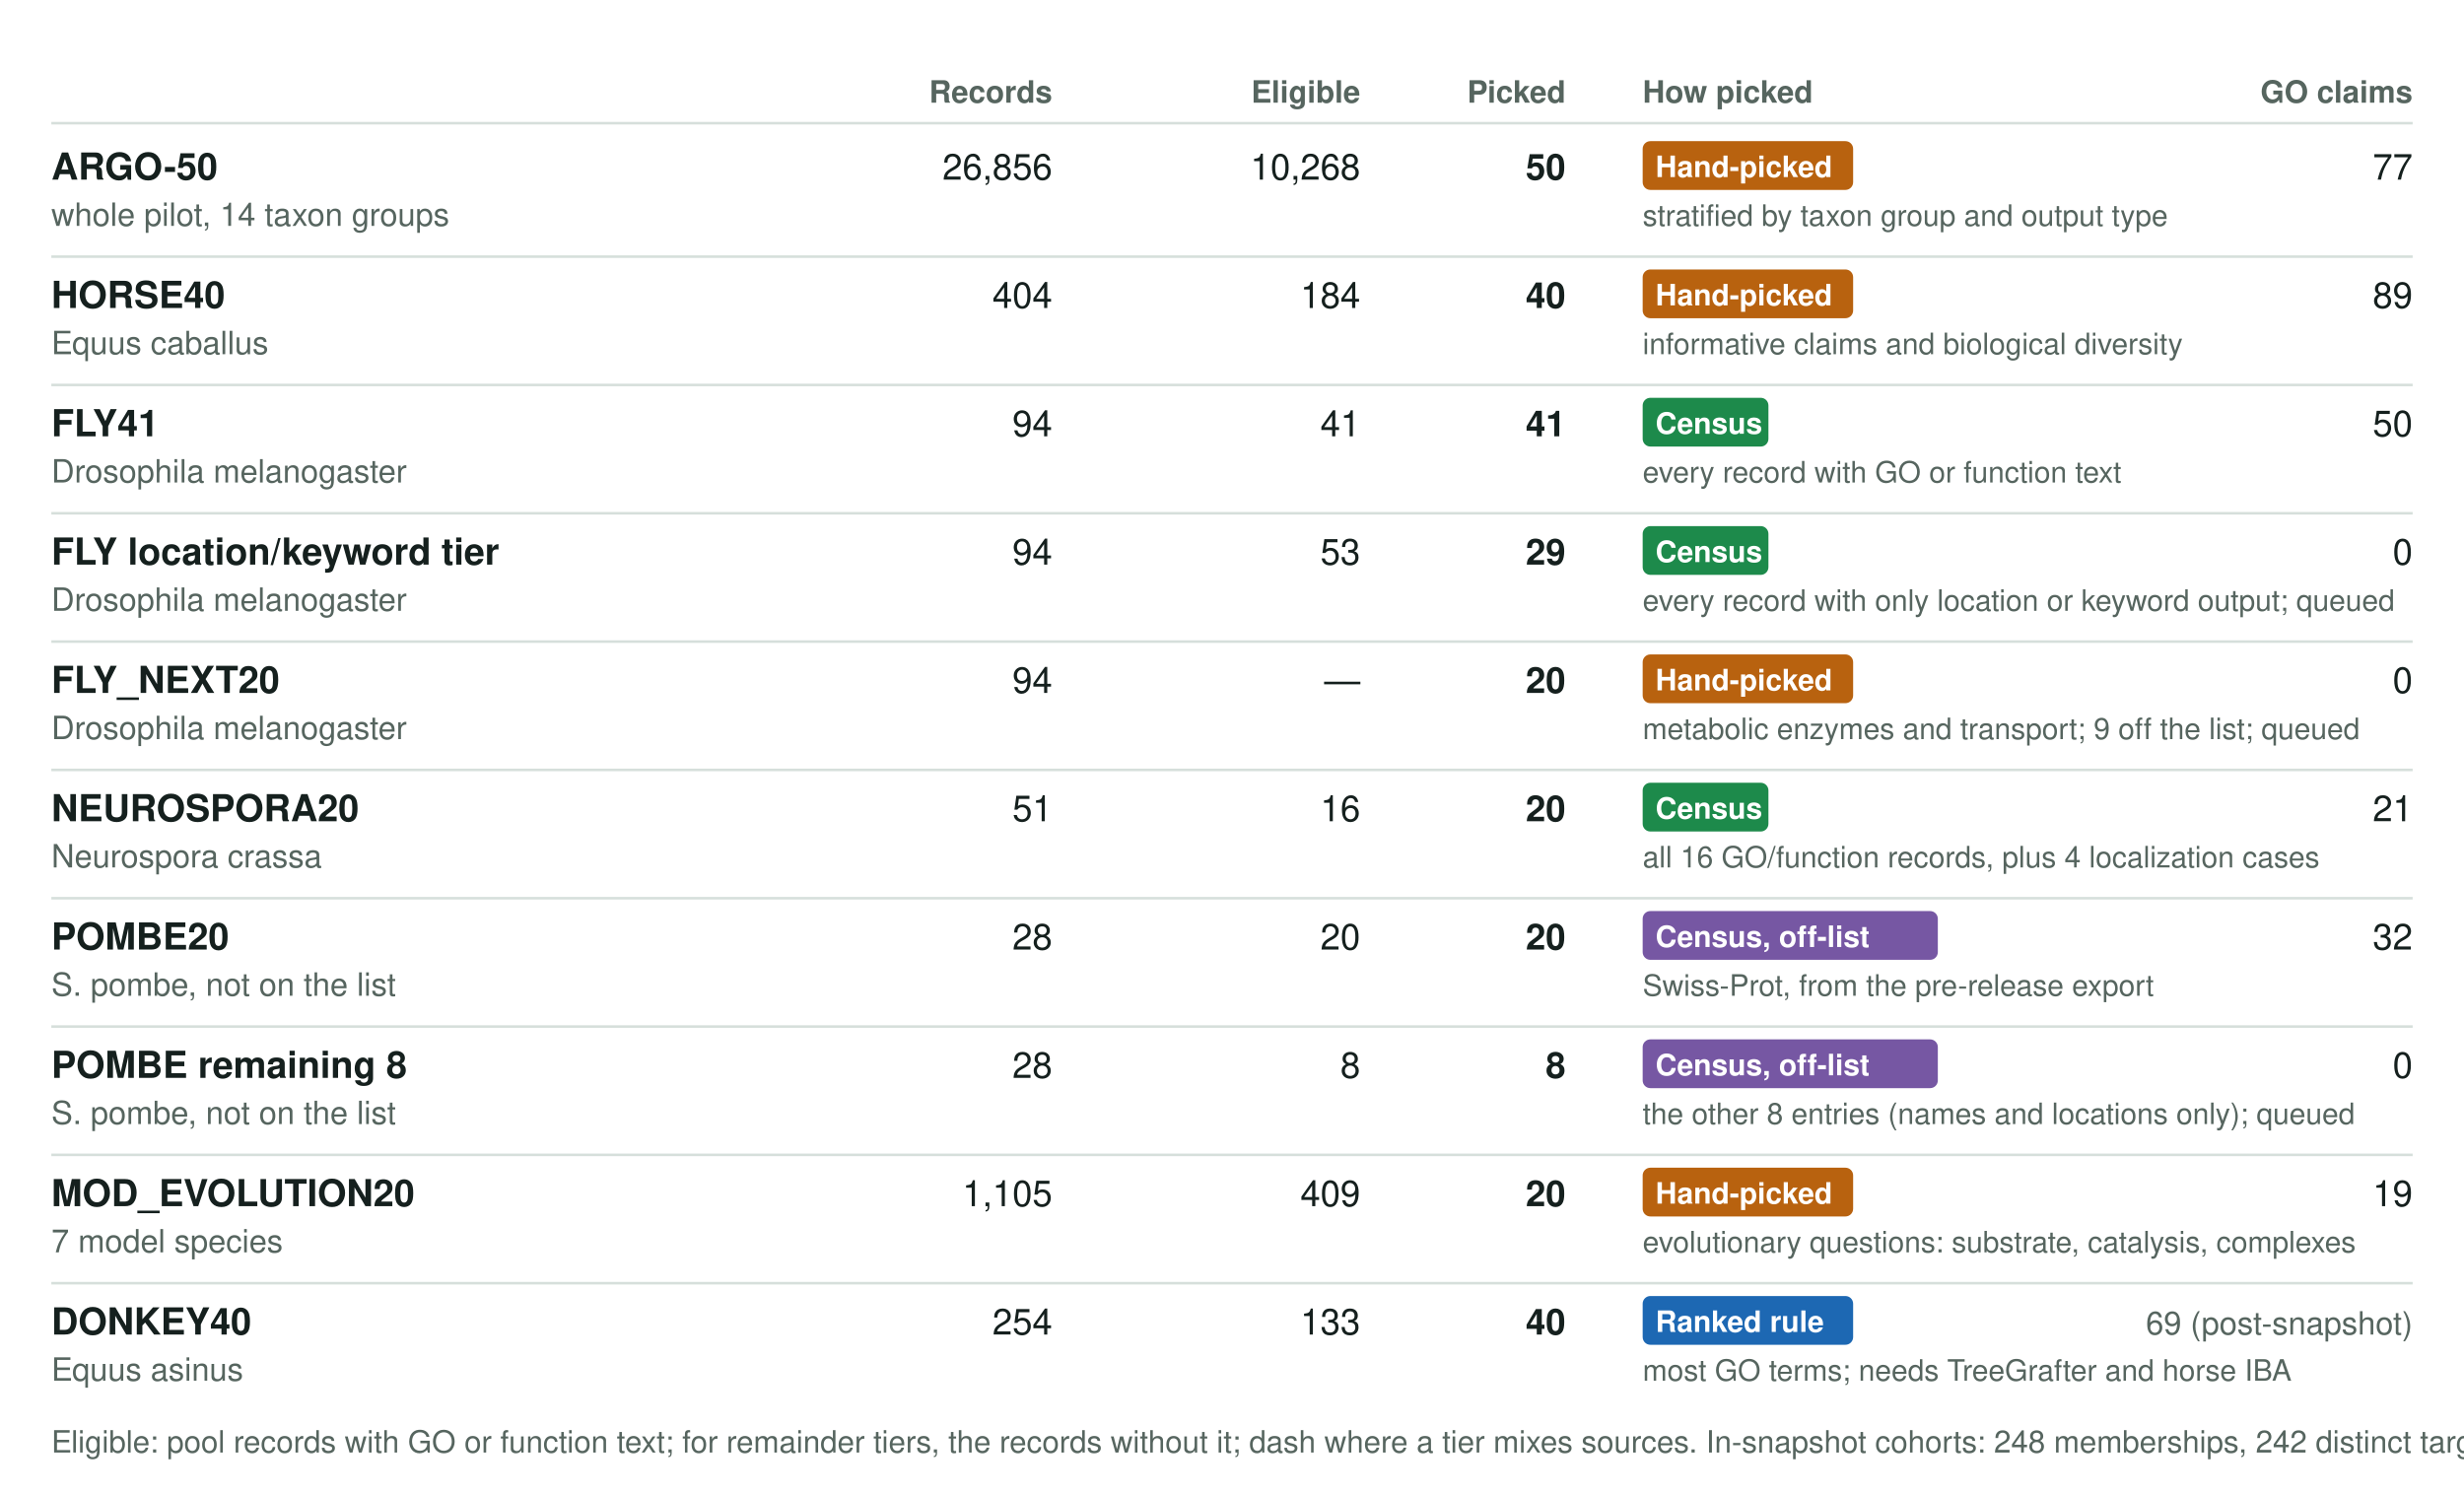
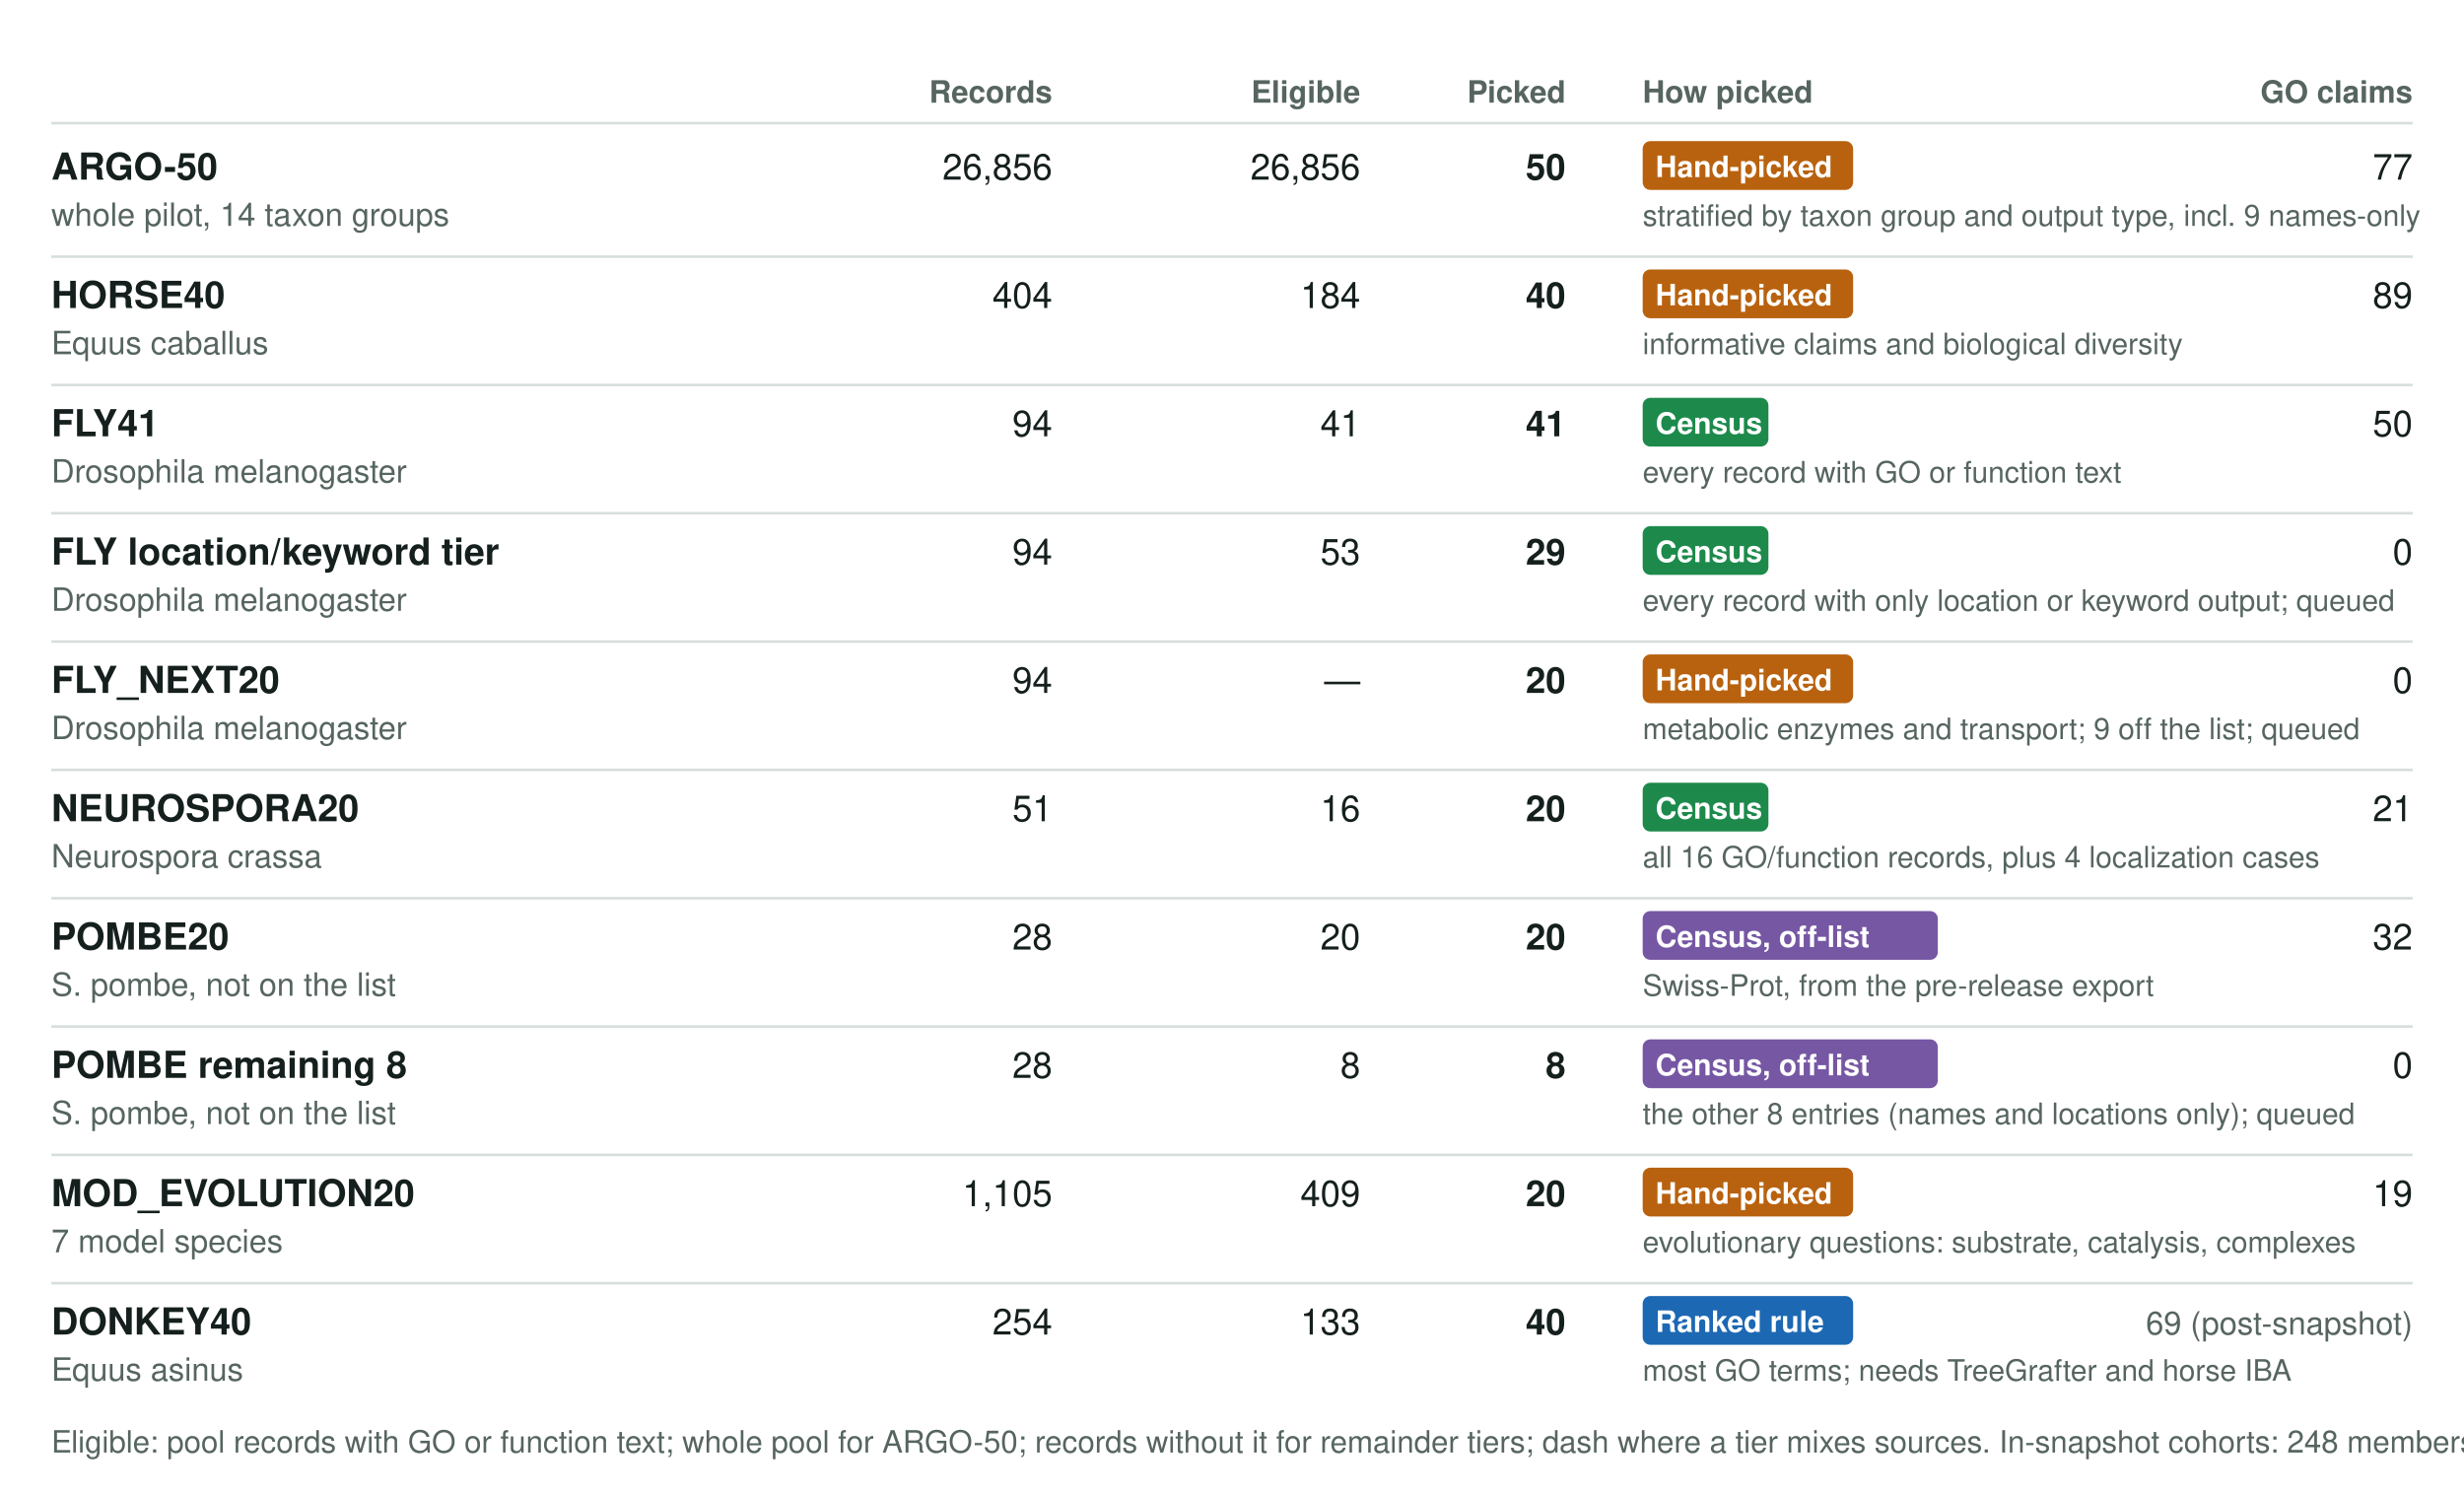
<svg xmlns="http://www.w3.org/2000/svg" viewBox="0 0 960 582" width="960" height="582" role="img" aria-label="Selection method and size of each ProtNLM2 benchmark cohort">
  <style>
.t { fill: var(--fig-ink, #15201e); font-family: "Source Sans 3", system-ui, -apple-system, Helvetica, Arial, sans-serif; }
.m { fill: var(--muted, #56655f); }
.b { font-weight: 600; }
.num { font-variant-numeric: tabular-nums; }
.box { fill: var(--fig-fill, #e8f1ee); stroke: var(--fig-line, #8fa39c); stroke-width: 1.2; }
.ours { fill: var(--accent, #0e6b66); }
.ours-t { fill: var(--surface, #ffffff); }
.link { fill: var(--fig-fill, #e8f1ee); opacity: .55; }
.rule { stroke: var(--rule, #d6dfdb); stroke-width: 1; fill: none; }
.brk { stroke: var(--fig-line, #8fa39c); stroke-width: 1.5; fill: none; }
.brk-ours { stroke: var(--accent, #0e6b66); stroke-width: 2; fill: none; }
.acc { fill: var(--accent, #0e6b66); }
.census { fill: var(--accept, #1d8a4b); }
.hand { fill: var(--modify, #b8620f); }
.rule-c { fill: var(--new, #1d68b3); }
.off { fill: var(--over, #7657a3); }
.chip-t { fill: var(--surface, #ffffff); font-weight: 600; }
.c-COR { fill: var(--accept, #1d8a4b); } .c-CNN { fill: var(--keep, #4f7c3a); }
.c-LSP { fill: var(--accent, #0e6b66); } .c-UNC { fill: var(--undecided, #6b6f76); }
.c-NPI { fill: var(--remove, #bd3a30); } .c-PLI { fill: var(--over, #7657a3); }
.c-REP { fill: var(--modify, #b8620f); }
</style>
  <text x="410.0" y="40.0" class="t m b" font-size="12" text-anchor="end">Records</text>
  <text x="530.0" y="40.0" class="t m b" font-size="12" text-anchor="end">Eligible</text>
  <text x="610.0" y="40.0" class="t m b" font-size="12" text-anchor="end">Picked</text>
  <text x="640.0" y="40.0" class="t m b" font-size="12" text-anchor="start">How picked</text>
  <text x="940.0" y="40.0" class="t m b" font-size="12" text-anchor="end">GO claims</text>
  <line class="rule" x1="20" y1="48" x2="940" y2="48" />
  <text x="20.0" y="70.0" class="t b" font-size="14.5" text-anchor="start">ARGO-50</text>
  <text x="20.0" y="88.0" class="t m" font-size="12.5" text-anchor="start">whole pilot, 14 taxon groups</text>
  <text x="410.0" y="70.0" class="t num" font-size="14" text-anchor="end">26,856</text>
-   <text x="530.0" y="70.0" class="t num" font-size="14" text-anchor="end">10,268</text>
+   <text x="530.0" y="70.0" class="t num" font-size="14" text-anchor="end">26,856</text>
  <text x="610.0" y="70.0" class="t b num" font-size="14" text-anchor="end">50</text>
  <rect class="hand" x="640" y="55" width="82" height="19" rx="3" />
  <text x="645.0" y="69.0" class="t chip-t" font-size="11.5" text-anchor="start">Hand-picked</text>
-   <text x="640.0" y="88.0" class="t m" font-size="11.5" text-anchor="start">stratified by taxon group and output type</text>
+   <text x="640.0" y="88.0" class="t m" font-size="11.5" text-anchor="start">stratified by taxon group and output type, incl. 9 names-only</text>
  <text x="940.0" y="70.0" class="t num" font-size="14" text-anchor="end">77</text>
  <line class="rule" x1="20" y1="100" x2="940" y2="100" />
  <text x="20.0" y="120.0" class="t b" font-size="14.5" text-anchor="start">HORSE40</text>
  <text x="20.0" y="138.0" class="t m" font-size="12.5" text-anchor="start">Equus caballus</text>
  <text x="410.0" y="120.0" class="t num" font-size="14" text-anchor="end">404</text>
  <text x="530.0" y="120.0" class="t num" font-size="14" text-anchor="end">184</text>
  <text x="610.0" y="120.0" class="t b num" font-size="14" text-anchor="end">40</text>
  <rect class="hand" x="640" y="105" width="82" height="19" rx="3" />
  <text x="645.0" y="119.0" class="t chip-t" font-size="11.5" text-anchor="start">Hand-picked</text>
  <text x="640.0" y="138.0" class="t m" font-size="11.5" text-anchor="start">informative claims and biological diversity</text>
  <text x="940.0" y="120.0" class="t num" font-size="14" text-anchor="end">89</text>
  <line class="rule" x1="20" y1="150" x2="940" y2="150" />
  <text x="20.0" y="170.0" class="t b" font-size="14.5" text-anchor="start">FLY41</text>
  <text x="20.0" y="188.0" class="t m" font-size="12.5" text-anchor="start">Drosophila melanogaster</text>
  <text x="410.0" y="170.0" class="t num" font-size="14" text-anchor="end">94</text>
  <text x="530.0" y="170.0" class="t num" font-size="14" text-anchor="end">41</text>
  <text x="610.0" y="170.0" class="t b num" font-size="14" text-anchor="end">41</text>
  <rect class="census" x="640" y="155" width="49" height="19" rx="3" />
  <text x="645.0" y="169.0" class="t chip-t" font-size="11.5" text-anchor="start">Census</text>
  <text x="640.0" y="188.0" class="t m" font-size="11.5" text-anchor="start">every record with GO or function text</text>
  <text x="940.0" y="170.0" class="t num" font-size="14" text-anchor="end">50</text>
  <line class="rule" x1="20" y1="200" x2="940" y2="200" />
  <text x="20.0" y="220.0" class="t b" font-size="14.5" text-anchor="start">FLY location/keyword tier</text>
  <text x="20.0" y="238.0" class="t m" font-size="12.5" text-anchor="start">Drosophila melanogaster</text>
  <text x="410.0" y="220.0" class="t num" font-size="14" text-anchor="end">94</text>
  <text x="530.0" y="220.0" class="t num" font-size="14" text-anchor="end">53</text>
  <text x="610.0" y="220.0" class="t b num" font-size="14" text-anchor="end">29</text>
  <rect class="census" x="640" y="205" width="49" height="19" rx="3" />
  <text x="645.0" y="219.0" class="t chip-t" font-size="11.5" text-anchor="start">Census</text>
  <text x="640.0" y="238.0" class="t m" font-size="11.5" text-anchor="start">every record with only location or keyword output; queued</text>
  <text x="940.0" y="220.0" class="t num" font-size="14" text-anchor="end">0</text>
  <line class="rule" x1="20" y1="250" x2="940" y2="250" />
  <text x="20.0" y="270.0" class="t b" font-size="14.5" text-anchor="start">FLY_NEXT20</text>
  <text x="20.0" y="288.0" class="t m" font-size="12.5" text-anchor="start">Drosophila melanogaster</text>
  <text x="410.0" y="270.0" class="t num" font-size="14" text-anchor="end">94</text>
  <text x="530.0" y="270.0" class="t num" font-size="14" text-anchor="end">—</text>
  <text x="610.0" y="270.0" class="t b num" font-size="14" text-anchor="end">20</text>
  <rect class="hand" x="640" y="255" width="82" height="19" rx="3" />
  <text x="645.0" y="269.0" class="t chip-t" font-size="11.5" text-anchor="start">Hand-picked</text>
  <text x="640.0" y="288.0" class="t m" font-size="11.5" text-anchor="start">metabolic enzymes and transport; 9 off the list; queued</text>
  <text x="940.0" y="270.0" class="t num" font-size="14" text-anchor="end">0</text>
  <line class="rule" x1="20" y1="300" x2="940" y2="300" />
  <text x="20.0" y="320.0" class="t b" font-size="14.5" text-anchor="start">NEUROSPORA20</text>
  <text x="20.0" y="338.0" class="t m" font-size="12.5" text-anchor="start">Neurospora crassa</text>
  <text x="410.0" y="320.0" class="t num" font-size="14" text-anchor="end">51</text>
  <text x="530.0" y="320.0" class="t num" font-size="14" text-anchor="end">16</text>
  <text x="610.0" y="320.0" class="t b num" font-size="14" text-anchor="end">20</text>
  <rect class="census" x="640" y="305" width="49" height="19" rx="3" />
  <text x="645.0" y="319.0" class="t chip-t" font-size="11.5" text-anchor="start">Census</text>
  <text x="640.0" y="338.0" class="t m" font-size="11.5" text-anchor="start">all 16 GO/function records, plus 4 localization cases</text>
  <text x="940.0" y="320.0" class="t num" font-size="14" text-anchor="end">21</text>
  <line class="rule" x1="20" y1="350" x2="940" y2="350" />
  <text x="20.0" y="370.0" class="t b" font-size="14.5" text-anchor="start">POMBE20</text>
  <text x="20.0" y="388.0" class="t m" font-size="12.5" text-anchor="start">S. pombe, not on the list</text>
  <text x="410.0" y="370.0" class="t num" font-size="14" text-anchor="end">28</text>
  <text x="530.0" y="370.0" class="t num" font-size="14" text-anchor="end">20</text>
  <text x="610.0" y="370.0" class="t b num" font-size="14" text-anchor="end">20</text>
  <rect class="off" x="640" y="355" width="115" height="19" rx="3" />
  <text x="645.0" y="369.0" class="t chip-t" font-size="11.5" text-anchor="start">Census, off-list</text>
  <text x="640.0" y="388.0" class="t m" font-size="11.5" text-anchor="start">Swiss-Prot, from the pre-release export</text>
  <text x="940.0" y="370.0" class="t num" font-size="14" text-anchor="end">32</text>
  <line class="rule" x1="20" y1="400" x2="940" y2="400" />
  <text x="20.0" y="420.0" class="t b" font-size="14.5" text-anchor="start">POMBE remaining 8</text>
  <text x="20.0" y="438.0" class="t m" font-size="12.5" text-anchor="start">S. pombe, not on the list</text>
  <text x="410.0" y="420.0" class="t num" font-size="14" text-anchor="end">28</text>
  <text x="530.0" y="420.0" class="t num" font-size="14" text-anchor="end">8</text>
  <text x="610.0" y="420.0" class="t b num" font-size="14" text-anchor="end">8</text>
  <rect class="off" x="640" y="405" width="115" height="19" rx="3" />
  <text x="645.0" y="419.0" class="t chip-t" font-size="11.5" text-anchor="start">Census, off-list</text>
  <text x="640.0" y="438.0" class="t m" font-size="11.5" text-anchor="start">the other 8 entries (names and locations only); queued</text>
  <text x="940.0" y="420.0" class="t num" font-size="14" text-anchor="end">0</text>
  <line class="rule" x1="20" y1="450" x2="940" y2="450" />
  <text x="20.0" y="470.0" class="t b" font-size="14.5" text-anchor="start">MOD_EVOLUTION20</text>
  <text x="20.0" y="488.0" class="t m" font-size="12.5" text-anchor="start">7 model species</text>
  <text x="410.0" y="470.0" class="t num" font-size="14" text-anchor="end">1,105</text>
  <text x="530.0" y="470.0" class="t num" font-size="14" text-anchor="end">409</text>
  <text x="610.0" y="470.0" class="t b num" font-size="14" text-anchor="end">20</text>
  <rect class="hand" x="640" y="455" width="82" height="19" rx="3" />
  <text x="645.0" y="469.0" class="t chip-t" font-size="11.5" text-anchor="start">Hand-picked</text>
  <text x="640.0" y="488.0" class="t m" font-size="11.5" text-anchor="start">evolutionary questions: substrate, catalysis, complexes</text>
  <text x="940.0" y="470.0" class="t num" font-size="14" text-anchor="end">19</text>
  <line class="rule" x1="20" y1="500" x2="940" y2="500" />
  <text x="20.0" y="520.0" class="t b" font-size="14.5" text-anchor="start">DONKEY40</text>
  <text x="20.0" y="538.0" class="t m" font-size="12.5" text-anchor="start">Equus asinus</text>
  <text x="410.0" y="520.0" class="t num" font-size="14" text-anchor="end">254</text>
  <text x="530.0" y="520.0" class="t num" font-size="14" text-anchor="end">133</text>
  <text x="610.0" y="520.0" class="t b num" font-size="14" text-anchor="end">40</text>
  <rect class="rule-c" x="640" y="505" width="82" height="19" rx="3" />
  <text x="645.0" y="519.0" class="t chip-t" font-size="11.5" text-anchor="start">Ranked rule</text>
  <text x="640.0" y="538.0" class="t m" font-size="11.5" text-anchor="start">most GO terms; needs TreeGrafter and horse IBA</text>
  <text x="940.0" y="520.0" class="t m num" font-size="12.5" text-anchor="end">69 (post-snapshot)</text>
-   <text x="20.0" y="566.0" class="t m" font-size="12" text-anchor="start">Eligible: pool records with GO or function text; for remainder tiers, the records without it; dash where a tier mixes sources. In-snapshot cohorts: 248 memberships, 242 distinct targets.</text>
+   <text x="20.0" y="566.0" class="t m" font-size="12" text-anchor="start">Eligible: pool records with GO or function text; whole pool for ARGO-50; records without it for remainder tiers; dash where a tier mixes sources. In-snapshot cohorts: 248 memberships, 242 distinct targets.</text>
</svg>
